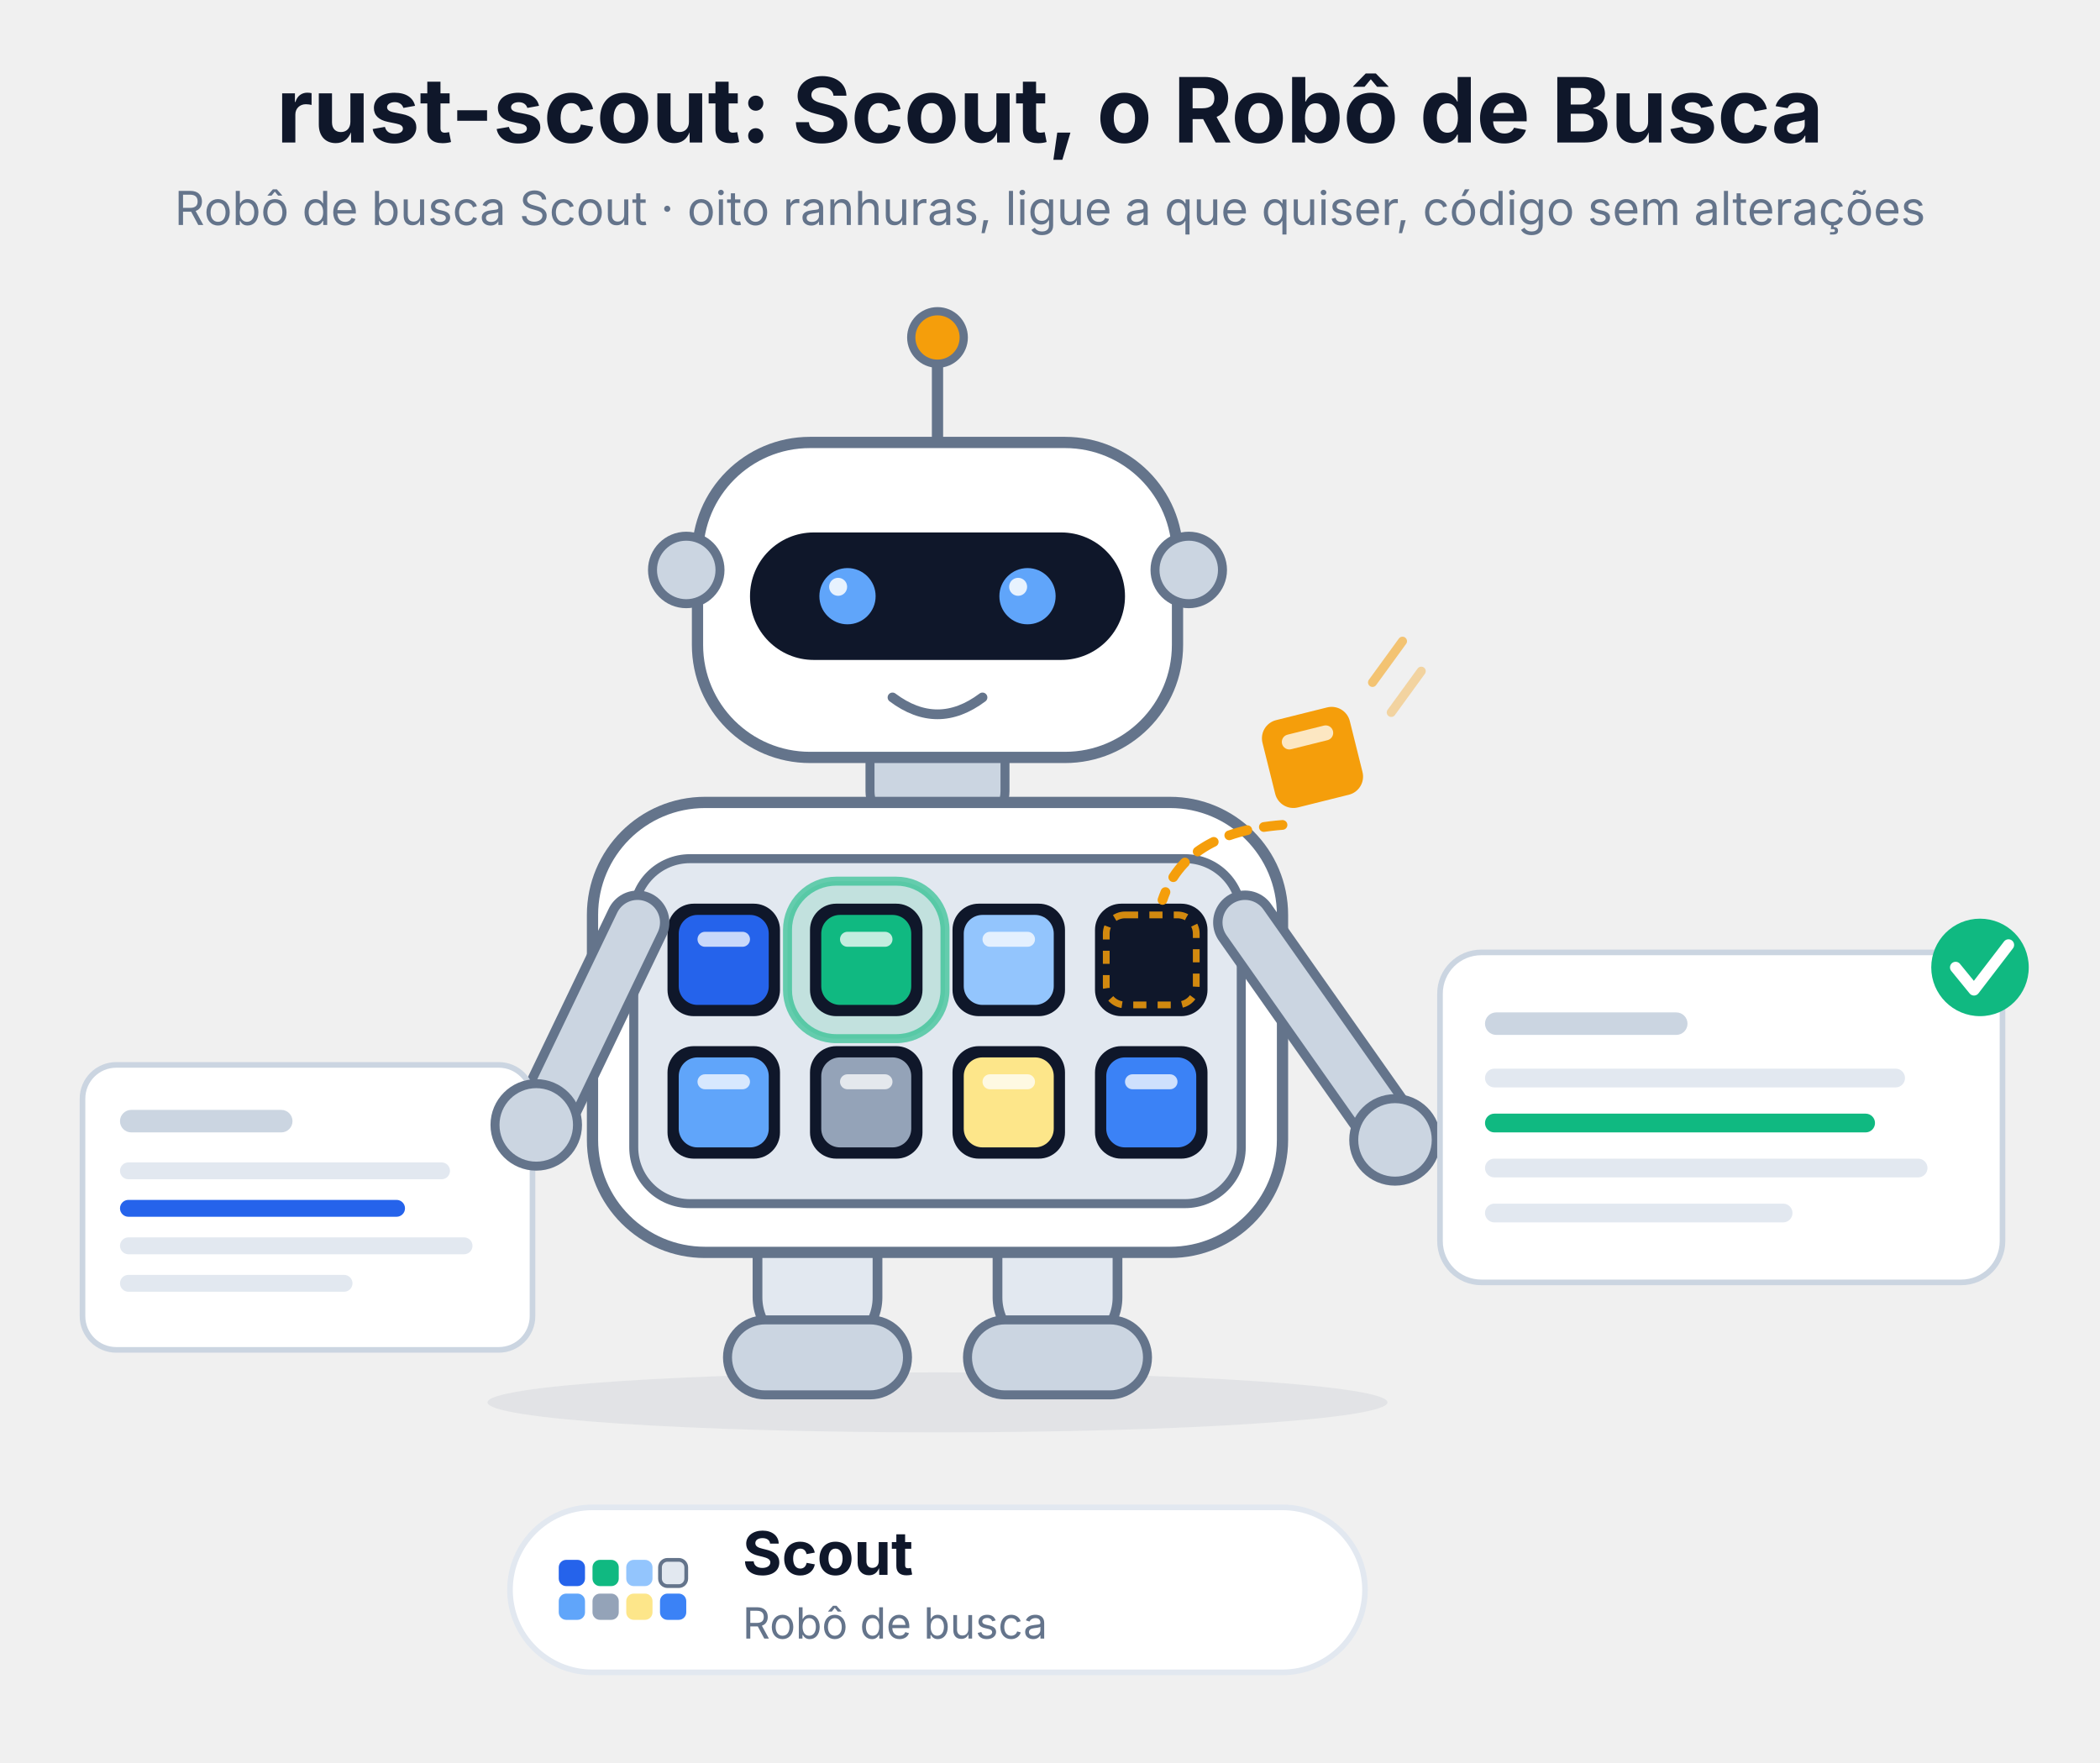
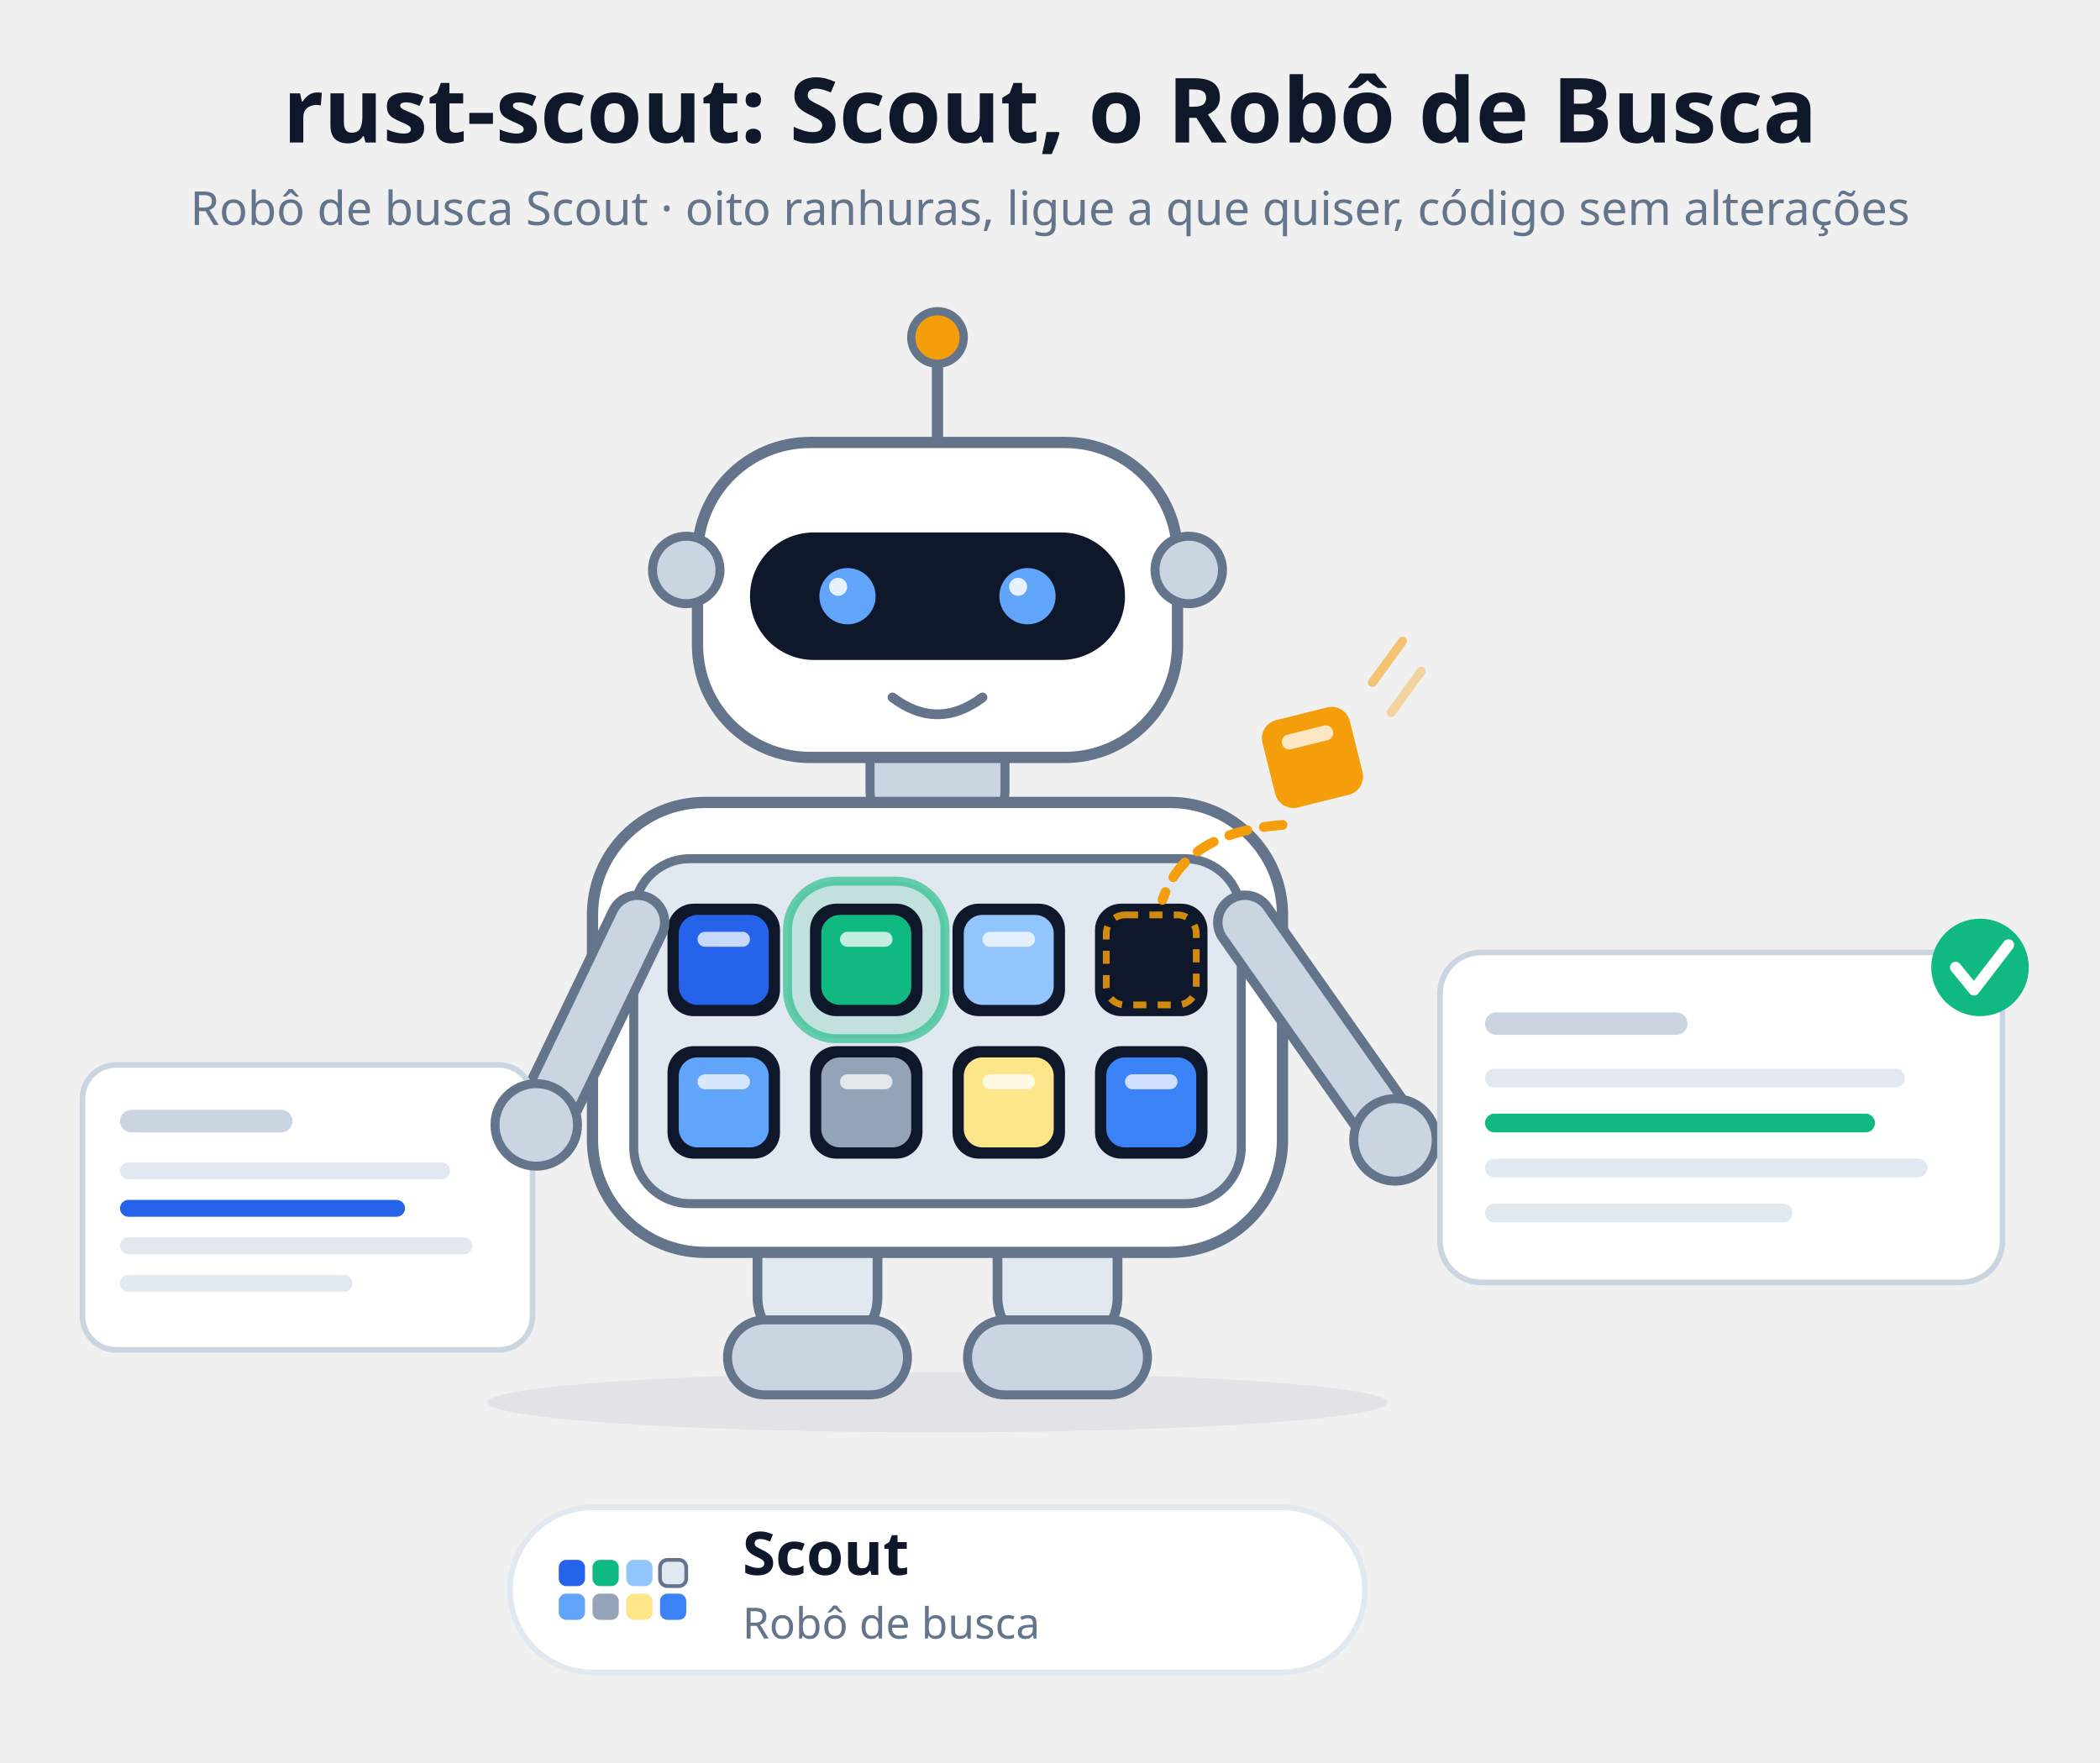
- <svg xmlns="http://www.w3.org/2000/svg" viewBox="0 0 560 470" font-family="system-ui, -apple-system, 'Segoe UI', sans-serif" role="img" aria-labelledby="petTitle petDesc">
+ <svg xmlns="http://www.w3.org/2000/svg" viewBox="0 0 560 470" font-family="system-ui, sans-serif" role="img" aria-labelledby="petTitle petDesc">
  <defs>
    <style>
      .title { font-size: 24px; font-weight: 700; fill: #0f172a; }
      .sub   { font-size: 12.5px; fill: #64748b; }

      /* 机器人配色：白色/浅灰外壳 + 石板灰描边，与架构图同一套灰阶，不引入第二套色板 */
      .body  { fill: #ffffff; stroke: #64748b; stroke-width: 3; }
      .plate { fill: #e2e8f0; stroke: #64748b; stroke-width: 2.6; stroke-linejoin: round; }
      .part  { fill: #cbd5e1; stroke: #64748b; stroke-width: 2.4; }
      .visor { fill: #0f172a; }
      .eye   { fill: #60a5fa; }
      .lamp  { fill: #f59e0b; stroke: #64748b; stroke-width: 2.2; }

      /* 手臂：两笔描边套出「浅灰管 + 石板灰轮廓」的效果 */
      .limb-o { fill: none; stroke: #64748b; stroke-width: 17; stroke-linecap: round; }
      .limb-i { fill: none; stroke: #cbd5e1; stroke-width: 12; stroke-linecap: round; }

      /* 模块舱：浅色舱板 + 深色插槽，槽里嵌一枚彩色模块 */
      .bay    { fill: #e2e8f0; stroke: #64748b; stroke-width: 2.4; }
      .socket { fill: #0f172a; }
      .glow   { fill: #10b981; opacity: 0.16; }
      .ring   { fill: none; stroke: #10b981; stroke-width: 2.4; opacity: 0.6; }
      .chip-mark { fill: #ffffff; opacity: 0.75; }

      /* 正在插入的那一枚：空槽里的落位虚线框 + 飞行虚线弧 + 速度线，同色 */
      .slot-empty { fill: none; stroke: #f59e0b; stroke-width: 1.8; stroke-dasharray: 3.5 3; opacity: 0.85; }
      .arc  { fill: none; stroke: #f59e0b; stroke-width: 2.6; stroke-linecap: round; stroke-dasharray: 5 4.5; }
      .tick { fill: none; stroke: #f59e0b; stroke-width: 2.4; stroke-linecap: round; }
      .wire { fill: none; stroke: #64748b; stroke-width: 3; stroke-linecap: round; }

      /* 查询卡片 / 结果面板 */
      .card   { fill: #ffffff; stroke: #cbd5e1; stroke-width: 1.5; }
      .card-h { fill: #cbd5e1; }
      .cl     { fill: #e2e8f0; }
      .cl-hi  { fill: #2563eb; }
      .cl-ok  { fill: #10b981; }
      .badge  { fill: #10b981; }

      .name  { font-size: 16px; font-weight: 700; fill: #0f172a; }
      .role  { font-size: 11.5px; fill: #64748b; }
    </style>
    <g id="chip">
      <rect x="-12" y="-12" width="24" height="24" rx="5" />
      <rect class="chip-mark" x="-7" y="-7.5" width="14" height="4" rx="2" />
    </g>
  </defs>
  <text x="280" y="38" text-anchor="middle" class="title">rust-scout: Scout, o Robô de Busca</text>
  <text x="280" y="60" text-anchor="middle" class="sub">Robô de busca Scout · oito ranhuras, ligue a que quiser, código sem alterações</text>
  <ellipse cx="250" cy="374" rx="120" ry="8" fill="#64748b" opacity="0.10" />
  <g class="plate">
    <rect x="202" y="320" width="32" height="40" rx="14" />
    <rect x="266" y="320" width="32" height="40" rx="14" />
  </g>
  <g class="part">
    <rect x="194" y="352" width="48" height="20" rx="10" />
    <rect x="258" y="352" width="48" height="20" rx="10" />
  </g>
  <rect x="232" y="194" width="36" height="26" rx="9" class="part" />
  <rect x="158" y="214" width="184" height="120" rx="30" class="body" />
  <rect x="169" y="229" width="162" height="92" rx="15" class="bay" />
  <rect x="210" y="235" width="42" height="42" rx="13" class="glow" />
  <rect x="210" y="235" width="42" height="42" rx="13" class="ring" />
  <g class="socket">
    <rect x="178" y="241" width="30" height="30" rx="7" />
    <rect x="216" y="241" width="30" height="30" rx="7" />
    <rect x="254" y="241" width="30" height="30" rx="7" />
    <rect x="292" y="241" width="30" height="30" rx="7" />
    <rect x="178" y="279" width="30" height="30" rx="7" />
    <rect x="216" y="279" width="30" height="30" rx="7" />
    <rect x="254" y="279" width="30" height="30" rx="7" />
    <rect x="292" y="279" width="30" height="30" rx="7" />
  </g>
  <rect x="295" y="244" width="24" height="24" rx="5" class="slot-empty" />
  <use href="#chip" transform="translate(193,256)" fill="#2563eb" />
  <use href="#chip" transform="translate(231,256)" fill="#10b981" />
  <use href="#chip" transform="translate(269,256)" fill="#93c5fd" />
  <use href="#chip" transform="translate(193,294)" fill="#60a5fa" />
  <use href="#chip" transform="translate(231,294)" fill="#94a3b8" />
  <use href="#chip" transform="translate(269,294)" fill="#fde68a" />
  <use href="#chip" transform="translate(307,294)" fill="#3b82f6" />
  <path class="wire" d="M 250,118 L 250,96" />
  <circle cx="250" cy="90" r="7" class="lamp" />
  <rect x="186" y="118" width="128" height="84" rx="30" class="body" />
  <circle cx="183" cy="152" r="9" class="part" />
  <circle cx="317" cy="152" r="9" class="part" />
  <rect x="200" y="142" width="100" height="34" rx="17" class="visor" />
  <circle cx="226" cy="159" r="7.5" class="eye" />
  <circle cx="274" cy="159" r="7.5" class="eye" />
  <circle cx="223.5" cy="156.5" r="2.4" fill="#ffffff" opacity="0.85" />
  <circle cx="271.5" cy="156.5" r="2.4" fill="#ffffff" opacity="0.85" />
  <path d="M 238,186 Q 250,195 262,186" fill="none" stroke="#64748b" stroke-width="2.6" stroke-linecap="round" />
  <path class="limb-o" d="M 170,246 L 146,296" />
  <path class="limb-i" d="M 170,246 L 146,296" />
  <path class="limb-o" d="M 332,246 L 370,300" />
  <path class="limb-i" d="M 332,246 L 370,300" />
  <rect x="22" y="284" width="120" height="76" rx="9" class="card" />
  <rect x="32" y="296" width="46" height="6" rx="3" class="card-h" />
  <rect x="32" y="310" width="88" height="4.5" rx="2.25" class="cl" />
  <rect x="32" y="320" width="76" height="4.5" rx="2.25" class="cl-hi" />
  <rect x="32" y="330" width="94" height="4.5" rx="2.25" class="cl" />
  <rect x="32" y="340" width="62" height="4.5" rx="2.25" class="cl" />
  <circle cx="143" cy="300" r="11" class="part" />
  <circle cx="372" cy="304" r="11" class="part" />
  <path class="tick" d="M 366,182 L 374,171" opacity="0.55" />
  <path class="tick" d="M 371,190 L 379,179" opacity="0.35" />
  <use href="#chip" transform="translate(350,202) rotate(-14)" fill="#f59e0b" />
  <path class="arc" d="M 342,220 Q 316,222 310,240" />
  <rect x="384" y="254" width="150" height="88" rx="11" class="card" />
  <rect x="396" y="270" width="54" height="6" rx="3" class="card-h" />
  <rect x="396" y="285" width="112" height="5" rx="2.5" class="cl" />
  <rect x="396" y="297" width="104" height="5" rx="2.5" class="cl-ok" />
  <rect x="396" y="309" width="118" height="5" rx="2.5" class="cl" />
  <rect x="396" y="321" width="82" height="5" rx="2.5" class="cl" />
  <circle cx="528" cy="258" r="13" class="badge" />
  <path d="M 521.5,258 L 526.4,264 L 535.6,252" fill="none" stroke="#ffffff" stroke-width="3" stroke-linecap="round" stroke-linejoin="round" />
  <rect x="136" y="402" width="228" height="44" rx="22" fill="#ffffff" stroke="#e2e8f0" stroke-width="1.5" />
  <g>
    <rect x="149" y="416" width="7" height="7" rx="2" fill="#2563eb" />
    <rect x="158" y="416" width="7" height="7" rx="2" fill="#10b981" />
    <rect x="167" y="416" width="7" height="7" rx="2" fill="#93c5fd" />
    <rect x="176" y="416" width="7" height="7" rx="2" fill="#e2e8f0" stroke="#64748b" stroke-width="1" />
    <rect x="149" y="425" width="7" height="7" rx="2" fill="#60a5fa" />
    <rect x="158" y="425" width="7" height="7" rx="2" fill="#94a3b8" />
    <rect x="167" y="425" width="7" height="7" rx="2" fill="#fde68a" />
    <rect x="176" y="425" width="7" height="7" rx="2" fill="#3b82f6" />
  </g>
  <text x="198" y="420" class="name">Scout</text>
  <text x="198" y="437" class="role">Robô de busca</text>
</svg>
